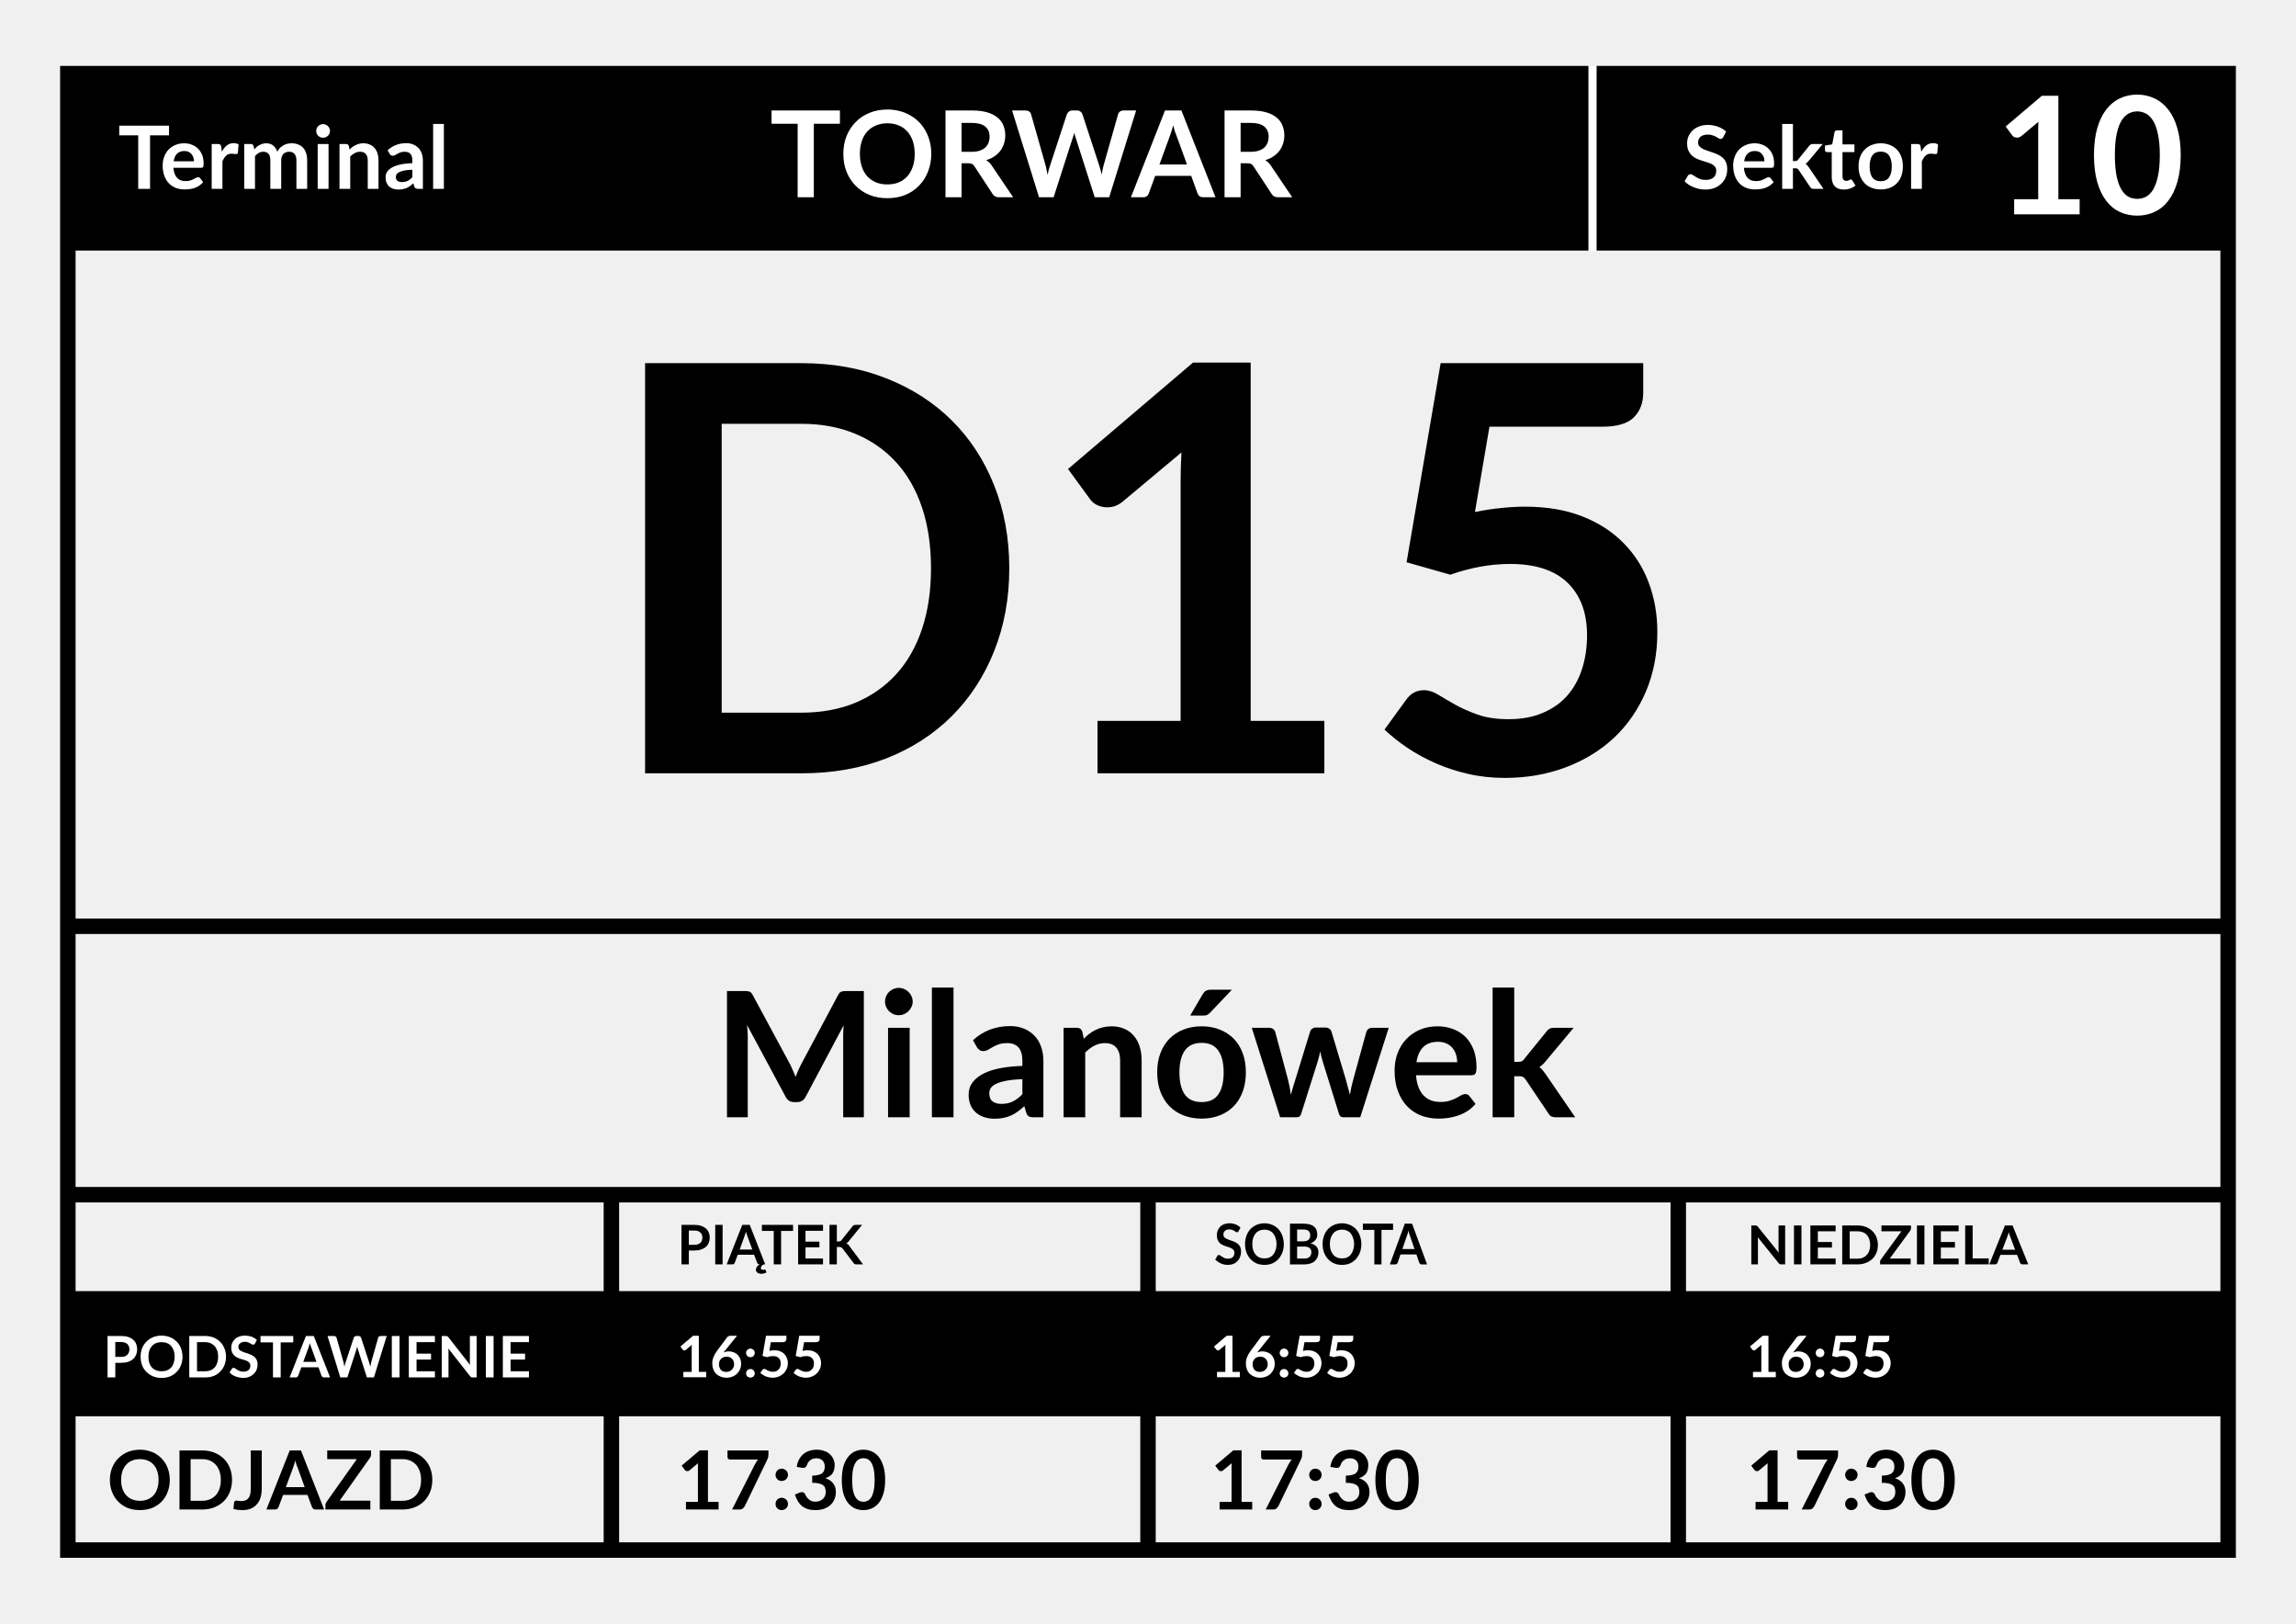
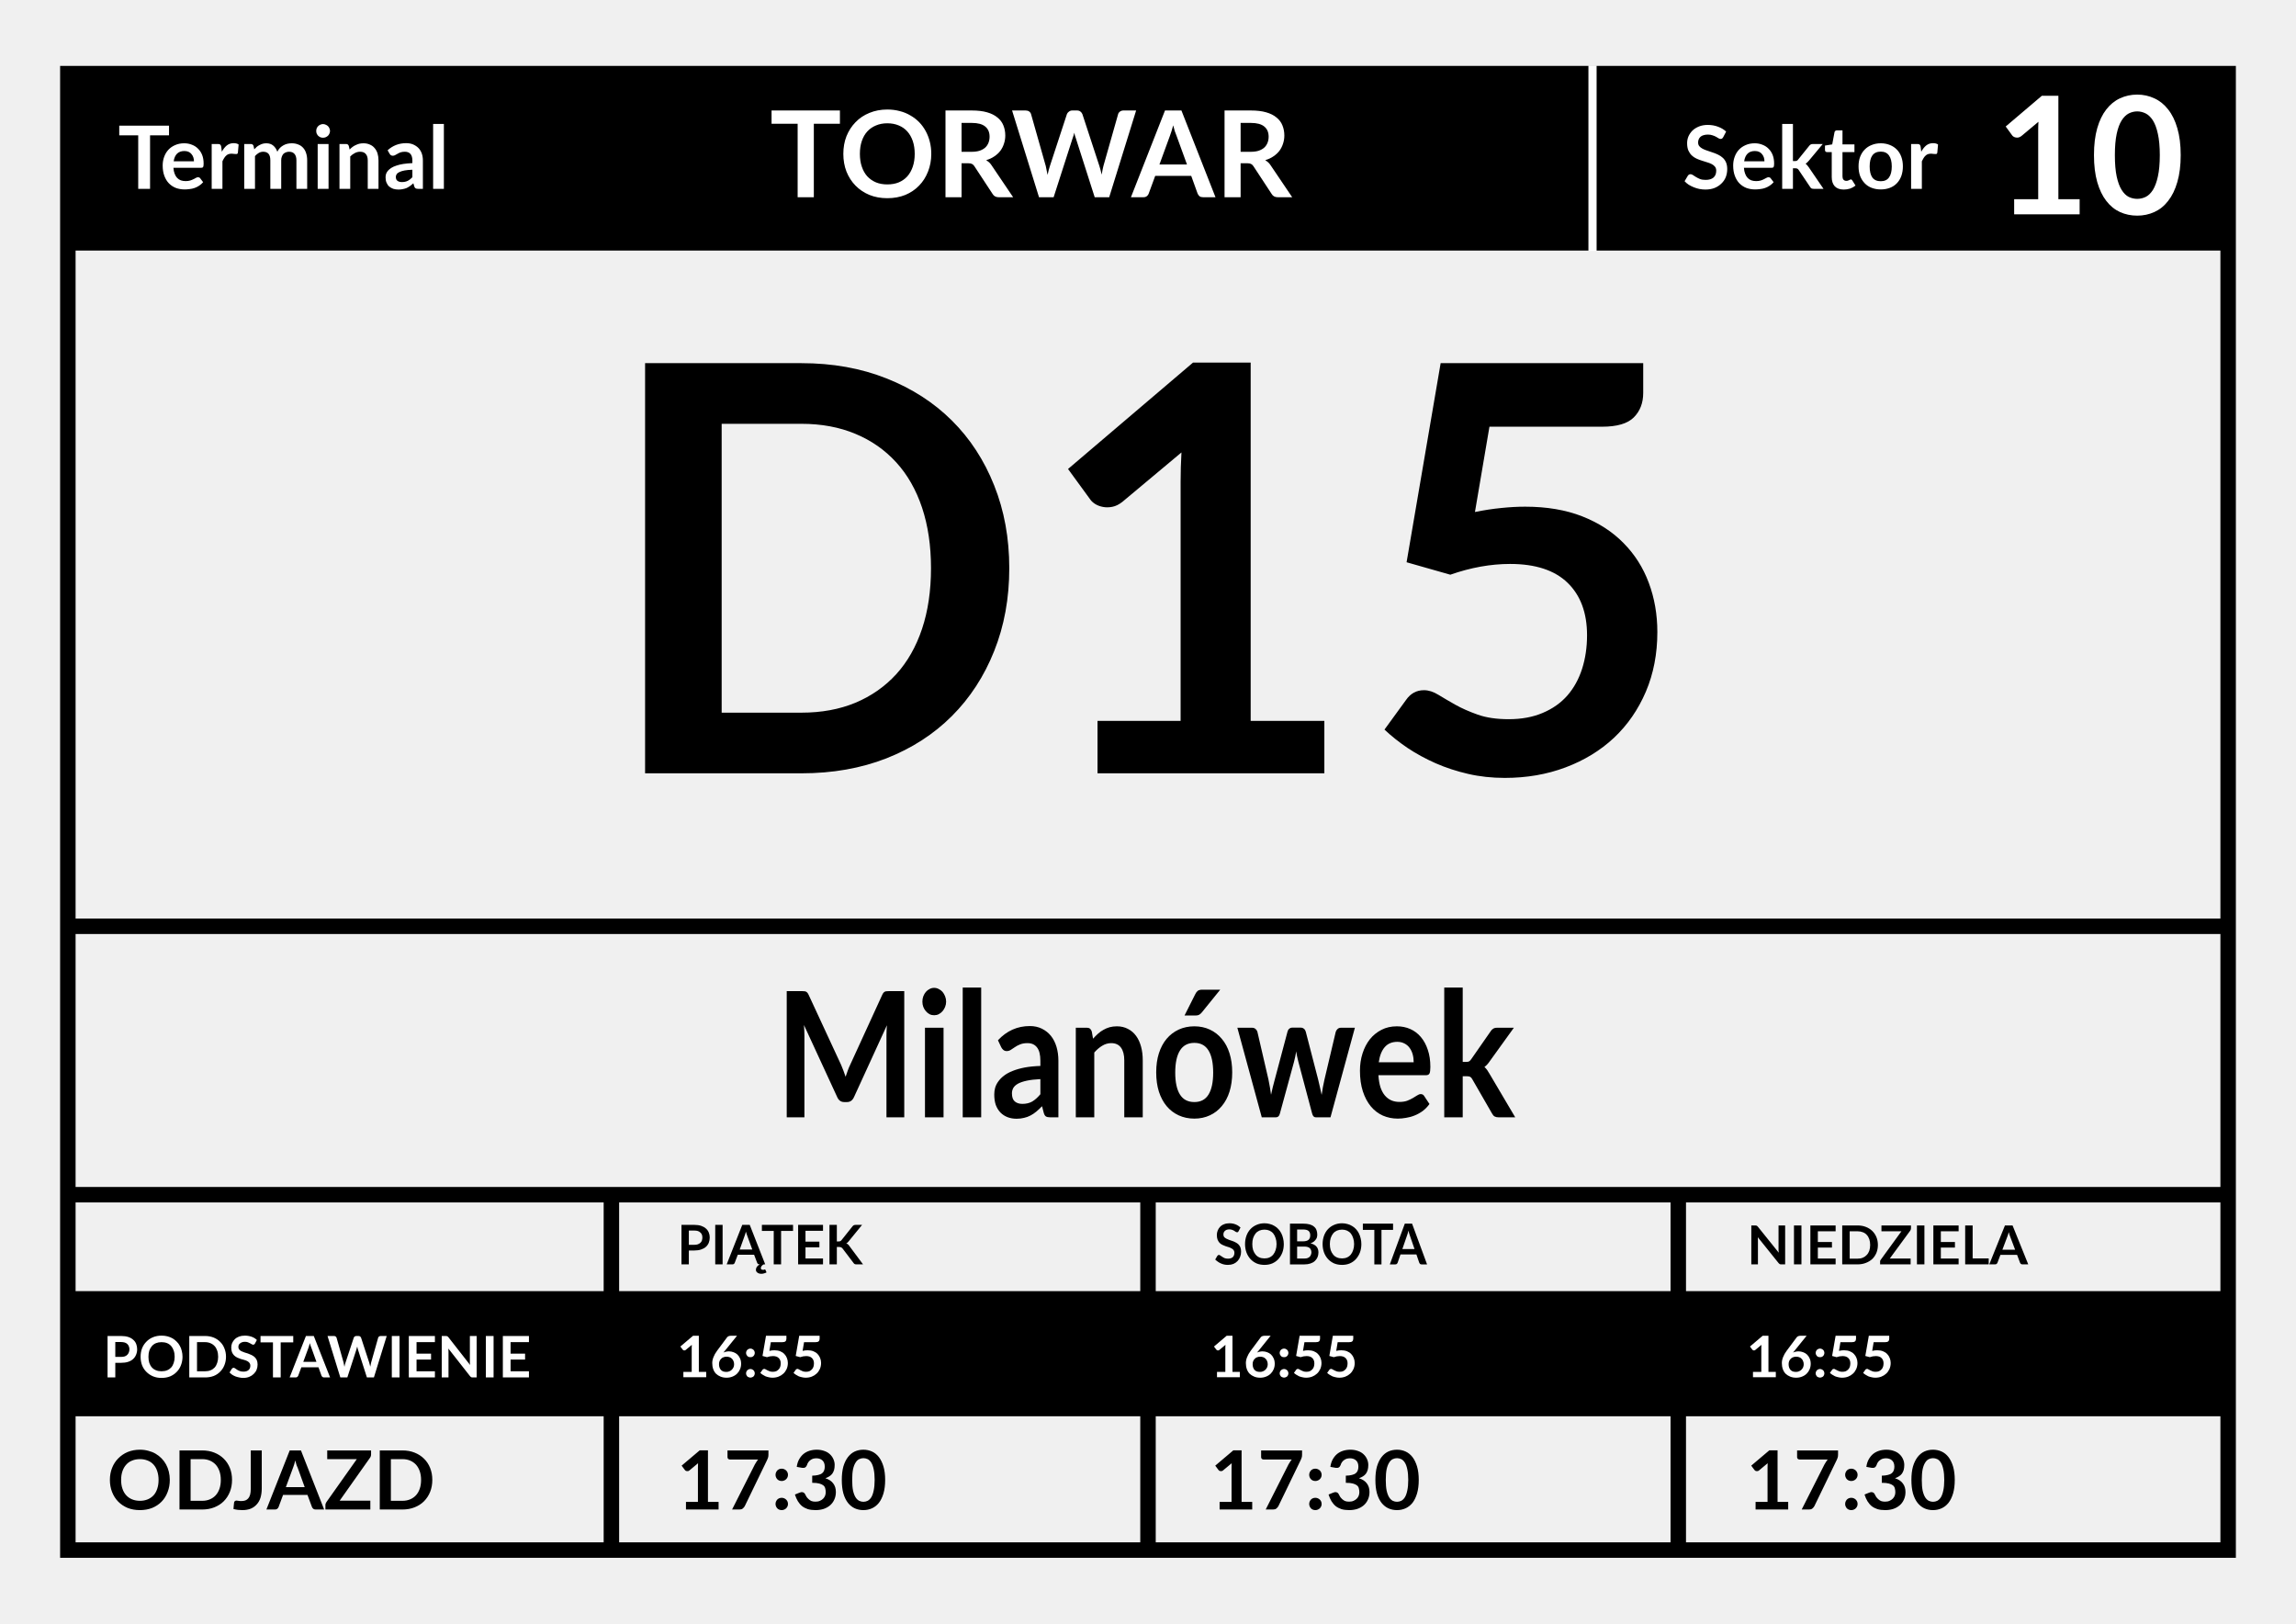
<svg xmlns="http://www.w3.org/2000/svg" width="297mm" height="210mm" viewBox="0 0 297 210" version="1.1" id="svg5">
  <defs id="defs2" />
  <g id="layer1">
    <rect style="fill:none;stroke:#000000;stroke-width:2;stroke-linecap:square;stroke-miterlimit:10" id="rect234" width="279.445" height="190.954" x="8.777" y="9.523" />
    <rect style="fill:#000000;fill-opacity:1;stroke:none;stroke-width:2;stroke-linecap:square;stroke-miterlimit:10" id="rect290" width="279.445" height="22.882" x="8.718" y="9.523" />
    <text style="font-style:normal;font-variant:normal;font-weight:bold;font-stretch:normal;font-size:73.378px;line-height:1.25;font-family:Lato;-inkscape-font-specification:'Lato, Bold';font-variant-ligatures:normal;font-variant-caps:normal;font-variant-numeric:normal;font-variant-east-asian:normal;letter-spacing:0px;word-spacing:0px;fill:#000000;fill-opacity:1;stroke:none;stroke-width:0.265" id="text352" x="148" y="100.012" xml:space="default">
      <tspan id="identyfikator" style="font-style:normal;font-variant:normal;font-weight:bold;font-stretch:normal;font-size:73.378px;font-family:Lato;-inkscape-font-specification:'Lato, Bold';font-variant-ligatures:normal;font-variant-caps:normal;font-variant-numeric:normal;font-variant-east-asian:normal;stroke-width:0.265" text-anchor="middle" x="148" y="100.012">D15</tspan>
    </text>
    <path style="fill:none;stroke:#000000;stroke-width:2;stroke-linecap:butt;stroke-linejoin:miter;stroke-dasharray:none;stroke-opacity:1" d="M 8.107,119.798 H 288.774" id="path417" />
    <path style="fill:none;stroke:#000000;stroke-width:2;stroke-linecap:butt;stroke-linejoin:miter;stroke-dasharray:none;stroke-opacity:1" d="M 8.107,154.516 H 288.774" id="path1795" />
    <rect style="fill:#000000;fill-opacity:1;stroke:none;stroke-width:2;stroke-linecap:square;stroke-miterlimit:10" id="rect1797" width="279.445" height="16.183" x="8.718" y="166.988" />
-     <text id="text2242" style="font-style:normal;font-variant:normal;font-weight:bold;font-stretch:normal;font-size:22.578px;font-family:Lato;-inkscape-font-specification:'Lato, Bold';font-variant-ligatures:normal;font-variant-caps:normal;font-variant-numeric:normal;font-variant-east-asian:normal;fill:#000000;stroke-width:0.265;fill-opacity:1" x="148" y="144.503">
-       <tspan x="148" y="144.503" id="congregation" style="font-style:normal;font-variant:normal;font-weight:bold;font-stretch:normal;font-size:22.578px;font-family:Lato;-inkscape-font-specification:'Lato, Bold';font-variant-ligatures:normal;font-variant-caps:normal;font-variant-numeric:normal;font-variant-east-asian:normal;stroke-width:0.265;fill:#000000;fill-opacity:1" text-anchor="middle">Milanówek</tspan>
+     <text id="text2242" style="stroke-width:0.265;fill-opacity:1;fill:#000000;font-variant-east-asian:normal;font-variant-numeric:normal;font-variant-caps:normal;font-variant-ligatures:normal;-inkscape-font-specification:'Lato, Bold';font-family:Lato;font-size:21px;font-stretch:normal;font-weight:bold;font-variant:normal;font-style:normal;" x="159.814" y="133.912" transform="scale(0.9267027,1.079095)">
+       <tspan x="159.814" y="133.912" id="congregation" style="font-style:normal;font-variant:normal;font-weight:bold;font-stretch:normal;font-size:20.923px;font-family:Lato;-inkscape-font-specification:'Lato, Bold';font-variant-ligatures:normal;font-variant-caps:normal;font-variant-numeric:normal;font-variant-east-asian:normal;fill:#000000;fill-opacity:1;stroke-width:0.265" text-anchor="middle">Milanówek</tspan>
    </text>
    <text class="cls-3" id="text2204" style="font-style:normal;font-variant:normal;font-weight:bold;font-stretch:normal;font-size:7.056px;font-family:Lato;-inkscape-font-specification:'Lato, Bold';font-variant-ligatures:normal;font-variant-caps:normal;font-variant-numeric:normal;font-variant-east-asian:normal;fill:#000000;stroke-width:0.265;fill-opacity:1" x="87.589" y="163.525">
      <tspan x="87.589" y="163.525" id="tspan2198" style="font-style:normal;font-variant:normal;font-weight:bold;font-stretch:normal;font-size:7.056px;font-family:Lato;-inkscape-font-specification:'Lato, Bold';font-variant-ligatures:normal;font-variant-caps:normal;font-variant-numeric:normal;font-variant-east-asian:normal;stroke-width:0.265;fill:#000000;fill-opacity:1">PIĄTEK</tspan>
    </text>
    <text class="cls-4" transform="scale(0.969536,1.031421)" id="text2214" style="font-style:normal;font-variant:normal;font-weight:bold;font-stretch:normal;font-size:7.056px;font-family:Lato;-inkscape-font-specification:'Lato, Bold';font-variant-ligatures:normal;font-variant-caps:normal;font-variant-numeric:normal;font-variant-east-asian:normal;fill:#000000;stroke-width:0.257;fill-opacity:1" x="161.975" y="158.544">
      <tspan x="161.975" y="158.544" id="tspan2206" style="font-style:normal;font-variant:normal;font-weight:bold;font-stretch:normal;font-size:7.056px;font-family:Lato;-inkscape-font-specification:'Lato, Bold';font-variant-ligatures:normal;font-variant-caps:normal;font-variant-numeric:normal;font-variant-east-asian:normal;stroke-width:0.257;fill:#000000;fill-opacity:1">SOBOTA</tspan>
    </text>
    <text class="cls-6" transform="scale(1.014889,0.9853292)" id="text2222" style="font-style:normal;font-variant:normal;font-weight:bold;font-stretch:normal;font-size:7.056px;font-family:Lato;-inkscape-font-specification:'Lato, Bold';font-variant-ligatures:normal;font-variant-caps:normal;font-variant-numeric:normal;font-variant-east-asian:normal;fill:#000000;stroke-width:0.269;fill-opacity:1" x="222.657" y="165.96">
      <tspan x="222.657" y="165.96" id="tspan2216" style="font-style:normal;font-variant:normal;font-weight:bold;font-stretch:normal;font-size:7.056px;font-family:Lato;-inkscape-font-specification:'Lato, Bold';font-variant-ligatures:normal;font-variant-caps:normal;font-variant-numeric:normal;font-variant-east-asian:normal;stroke-width:0.269;fill:#000000;fill-opacity:1">NIEDZIELA</tspan>
    </text>
    <line class="cls-19" x1="206.001" y1="8.465" x2="206.001" y2="32.451" id="line2238" style="fill:none;stroke:#ffffff;stroke-width:1.058px;stroke-miterlimit:10" />
    <text class="cls-11" id="text2250" style="font-style:normal;font-variant:normal;font-weight:bold;font-stretch:normal;font-size:10.583px;font-family:Lato;-inkscape-font-specification:'Lato, Bold';font-variant-ligatures:normal;font-variant-caps:normal;font-variant-numeric:normal;font-variant-east-asian:normal;fill:#000000;stroke-width:0.265;fill-opacity:1" x="13.826" y="195.231">
      <tspan x="13.826" y="195.231" id="tspan2244" style="font-style:normal;font-variant:normal;font-weight:bold;font-stretch:normal;font-size:10.583px;font-family:Lato;-inkscape-font-specification:'Lato, Bold';font-variant-ligatures:normal;font-variant-caps:normal;font-variant-numeric:normal;font-variant-east-asian:normal;stroke-width:0.265;fill:#000000;fill-opacity:1">ODJAZD</tspan>
    </text>
    <text class="cls-7" id="text2260" style="font-style:normal;font-variant:normal;font-weight:bold;font-stretch:normal;font-size:7.408px;font-family:Lato;-inkscape-font-specification:'Lato, Bold';font-variant-ligatures:normal;font-variant-caps:normal;font-variant-numeric:normal;font-variant-east-asian:normal;fill:#ffffff;stroke-width:0.265" x="13.32" y="178.147">
      <tspan x="13.32" y="178.147" id="tspan2252" style="font-style:normal;font-variant:normal;font-weight:bold;font-stretch:normal;font-size:7.408px;font-family:Lato;-inkscape-font-specification:'Lato, Bold';font-variant-ligatures:normal;font-variant-caps:normal;font-variant-numeric:normal;font-variant-east-asian:normal;stroke-width:0.265">PODSTAWIENIE</tspan>
    </text>
    <text class="cls-11" id="text2264" style="font-style:normal;font-variant:normal;font-weight:bold;font-stretch:normal;font-size:10.583px;font-family:Lato;-inkscape-font-specification:'Lato, Bold';font-variant-ligatures:normal;font-variant-caps:normal;font-variant-numeric:normal;font-variant-east-asian:normal;fill:#000000;stroke-width:0.265;fill-opacity:1" x="87.484" y="195.231">
      <tspan x="87.484" y="195.231" id="departure1" style="font-style:normal;font-variant:normal;font-weight:bold;font-stretch:normal;font-size:10.583px;font-family:Lato;-inkscape-font-specification:'Lato, Bold';font-variant-ligatures:normal;font-variant-caps:normal;font-variant-numeric:normal;font-variant-east-asian:normal;stroke-width:0.265;fill:#000000;fill-opacity:1">17:30</tspan>
    </text>
    <text class="cls-7" id="text2268" style="font-style:normal;font-variant:normal;font-weight:bold;font-stretch:normal;font-size:7.408px;font-family:Lato;-inkscape-font-specification:'Lato, Bold';font-variant-ligatures:normal;font-variant-caps:normal;font-variant-numeric:normal;font-variant-east-asian:normal;fill:#ffffff;stroke-width:0.265" x="87.524" y="178.121">
      <tspan x="87.524" y="178.121" id="arrive1" style="font-style:normal;font-variant:normal;font-weight:bold;font-stretch:normal;font-size:7.408px;font-family:Lato;-inkscape-font-specification:'Lato, Bold';font-variant-ligatures:normal;font-variant-caps:normal;font-variant-numeric:normal;font-variant-east-asian:normal;stroke-width:0.265">16:55</tspan>
    </text>
    <text class="cls-11" id="text2272" style="font-style:normal;font-variant:normal;font-weight:bold;font-stretch:normal;font-size:10.583px;font-family:Lato;-inkscape-font-specification:'Lato, Bold';font-variant-ligatures:normal;font-variant-caps:normal;font-variant-numeric:normal;font-variant-east-asian:normal;fill:#000000;stroke-width:0.265;fill-opacity:1" x="156.511" y="195.231">
      <tspan x="156.511" y="195.231" id="departure2" style="font-style:normal;font-variant:normal;font-weight:bold;font-stretch:normal;font-size:10.583px;font-family:Lato;-inkscape-font-specification:'Lato, Bold';font-variant-ligatures:normal;font-variant-caps:normal;font-variant-numeric:normal;font-variant-east-asian:normal;stroke-width:0.265;fill:#000000;fill-opacity:1">17:30</tspan>
    </text>
    <text class="cls-7" id="text2276" style="font-style:normal;font-variant:normal;font-weight:bold;font-stretch:normal;font-size:7.408px;font-family:Lato;-inkscape-font-specification:'Lato, Bold';font-variant-ligatures:normal;font-variant-caps:normal;font-variant-numeric:normal;font-variant-east-asian:normal;fill:#ffffff;stroke-width:0.265" x="156.552" y="178.121">
      <tspan x="156.552" y="178.121" id="arrive2" style="font-style:normal;font-variant:normal;font-weight:bold;font-stretch:normal;font-size:7.408px;font-family:Lato;-inkscape-font-specification:'Lato, Bold';font-variant-ligatures:normal;font-variant-caps:normal;font-variant-numeric:normal;font-variant-east-asian:normal;stroke-width:0.265">16:55</tspan>
    </text>
    <text class="cls-11" id="text2280" style="font-style:normal;font-variant:normal;font-weight:bold;font-stretch:normal;font-size:10.583px;font-family:Lato;-inkscape-font-specification:'Lato, Bold';font-variant-ligatures:normal;font-variant-caps:normal;font-variant-numeric:normal;font-variant-east-asian:normal;fill:#000000;stroke-width:0.265;fill-opacity:1" x="225.843" y="195.231">
      <tspan x="225.843" y="195.231" id="departure3" style="font-style:normal;font-variant:normal;font-weight:bold;font-stretch:normal;font-size:10.583px;font-family:Lato;-inkscape-font-specification:'Lato, Bold';font-variant-ligatures:normal;font-variant-caps:normal;font-variant-numeric:normal;font-variant-east-asian:normal;stroke-width:0.265;fill:#000000;fill-opacity:1">17:30</tspan>
    </text>
    <text class="cls-7" id="text2284" style="font-style:normal;font-variant:normal;font-weight:bold;font-stretch:normal;font-size:7.408px;font-family:Lato;-inkscape-font-specification:'Lato, Bold';font-variant-ligatures:normal;font-variant-caps:normal;font-variant-numeric:normal;font-variant-east-asian:normal;fill:#ffffff;stroke-width:0.265" x="225.884" y="178.121">
      <tspan x="225.884" y="178.121" id="arrive3" style="font-style:normal;font-variant:normal;font-weight:bold;font-stretch:normal;font-size:7.408px;font-family:Lato;-inkscape-font-specification:'Lato, Bold';font-variant-ligatures:normal;font-variant-caps:normal;font-variant-numeric:normal;font-variant-east-asian:normal;stroke-width:0.265">16:55</tspan>
    </text>
    <path style="fill:none;stroke:#000000;stroke-width:2;stroke-linecap:butt;stroke-linejoin:miter;stroke-dasharray:none;stroke-opacity:1" d="M 148.5,200.998 V 153.938" id="path3467" />
    <path style="fill:none;stroke:#000000;stroke-width:2;stroke-linecap:butt;stroke-linejoin:miter;stroke-dasharray:none;stroke-opacity:1" d="M 217.093,200.998 V 153.938" id="path3469" />
    <path style="fill:none;stroke:#000000;stroke-width:2;stroke-linecap:butt;stroke-linejoin:miter;stroke-dasharray:none;stroke-opacity:1" d="M 79.088,200.998 V 153.938" id="path3471" />
    <text id="text5329" style="font-style:normal;font-variant:normal;font-weight:bold;font-stretch:normal;font-size:11.289px;font-family:Lato;-inkscape-font-specification:'Lato, Bold';font-variant-ligatures:normal;font-variant-caps:normal;font-variant-numeric:normal;font-variant-east-asian:normal;fill:#ffffff;fill-opacity:1;stroke-width:0.265" x="15.255" y="24.425">
      <tspan id="tspan5331" x="15.255" y="24.425">Terminal</tspan>
    </text>
    <text id="text5335" style="font-style:normal;font-variant:normal;font-weight:bold;font-stretch:normal;font-size:15.522px;font-family:Lato;-inkscape-font-specification:'Lato, Bold';font-variant-ligatures:normal;font-variant-caps:normal;font-variant-numeric:normal;font-variant-east-asian:normal;fill:#ffffff;fill-opacity:1;stroke-width:0.265" x="133.352" y="25.506">
      <tspan id="terminal" x="133.352" y="25.506" text-anchor="middle">TORWAR</tspan>
    </text>
    <text id="text5341" style="font-style:normal;font-variant:normal;font-weight:bold;font-stretch:normal;font-size:11.289px;font-family:Lato;-inkscape-font-specification:'Lato, Bold';font-variant-ligatures:normal;font-variant-caps:normal;font-variant-numeric:normal;font-variant-east-asian:normal;fill:#ffffff;fill-opacity:1;stroke-width:0.265" x="217.643" y="24.425">
      <tspan id="tspan5343" x="217.643" y="24.425">Sektor</tspan>
    </text>
    <text id="text5347" style="font-style:normal;font-variant:normal;font-weight:bold;font-stretch:normal;font-size:21.167px;font-family:Lato;-inkscape-font-specification:'Lato, Bold';font-variant-ligatures:normal;font-variant-caps:normal;font-variant-numeric:normal;font-variant-east-asian:normal;fill:#ffffff;fill-opacity:1;stroke-width:0.265" x="270.336" y="27.718">
      <tspan id="sektor" x="270.336" y="27.718" text-anchor="middle">10</tspan>
    </text>
  </g>
</svg>
